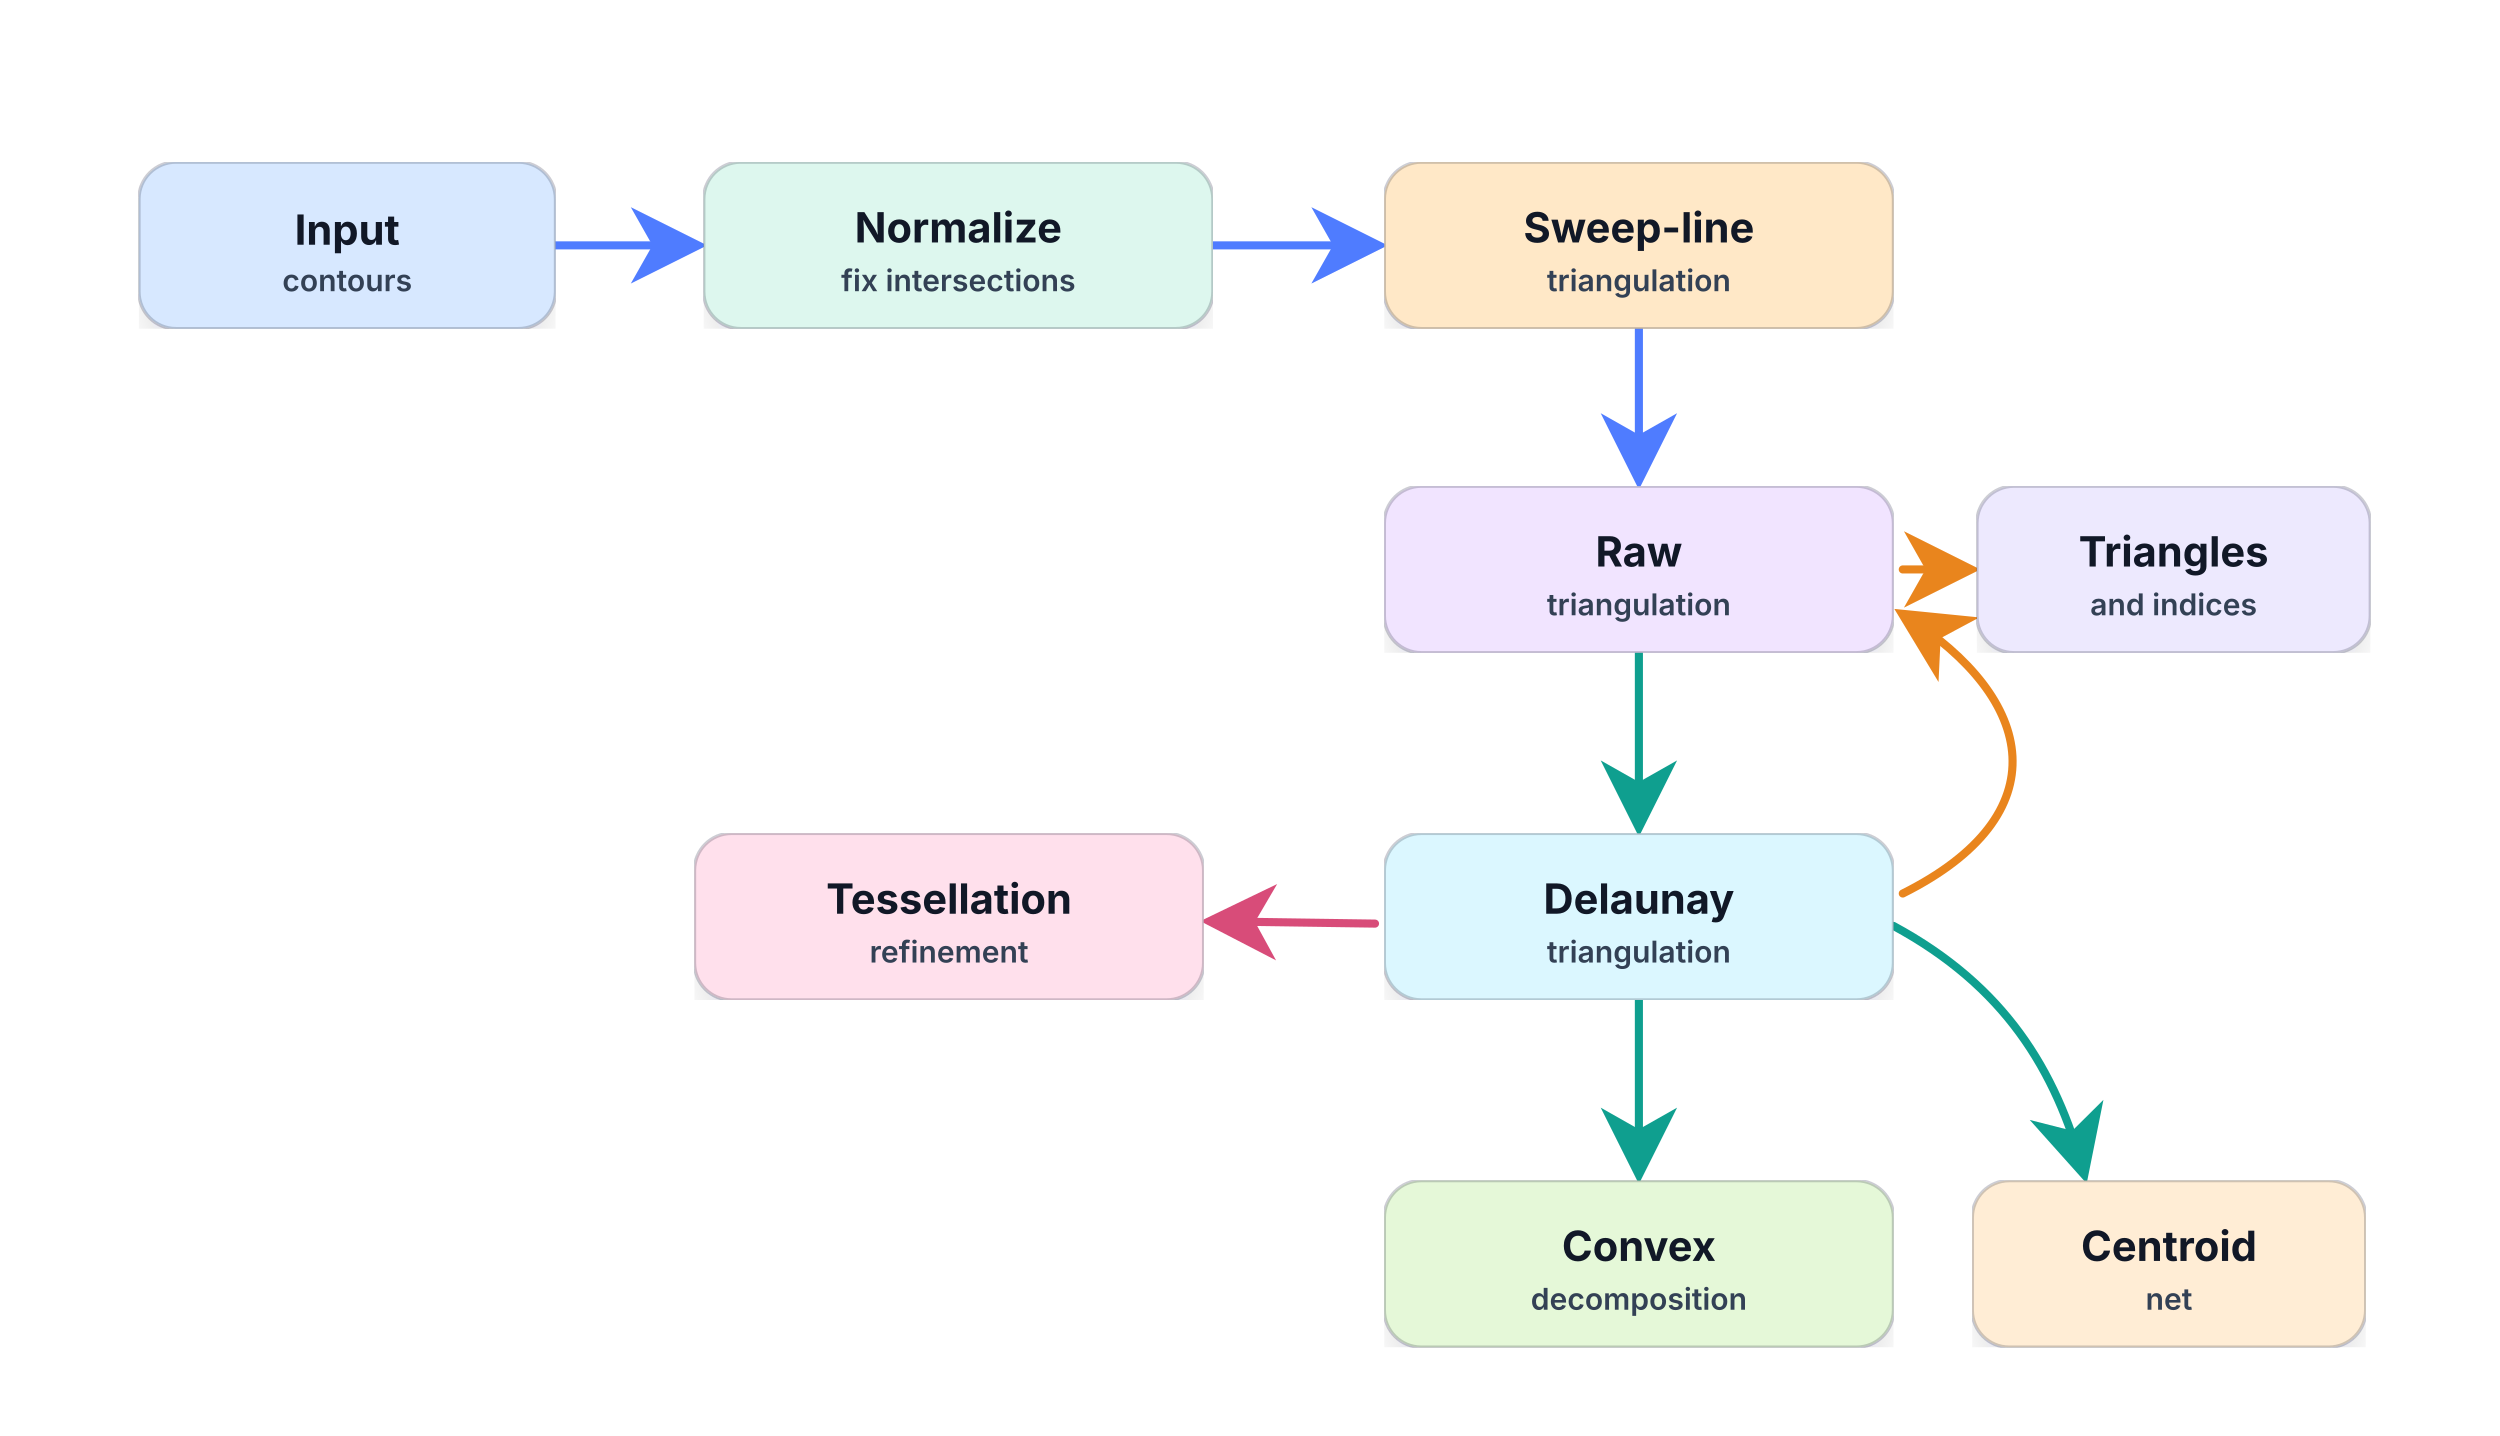
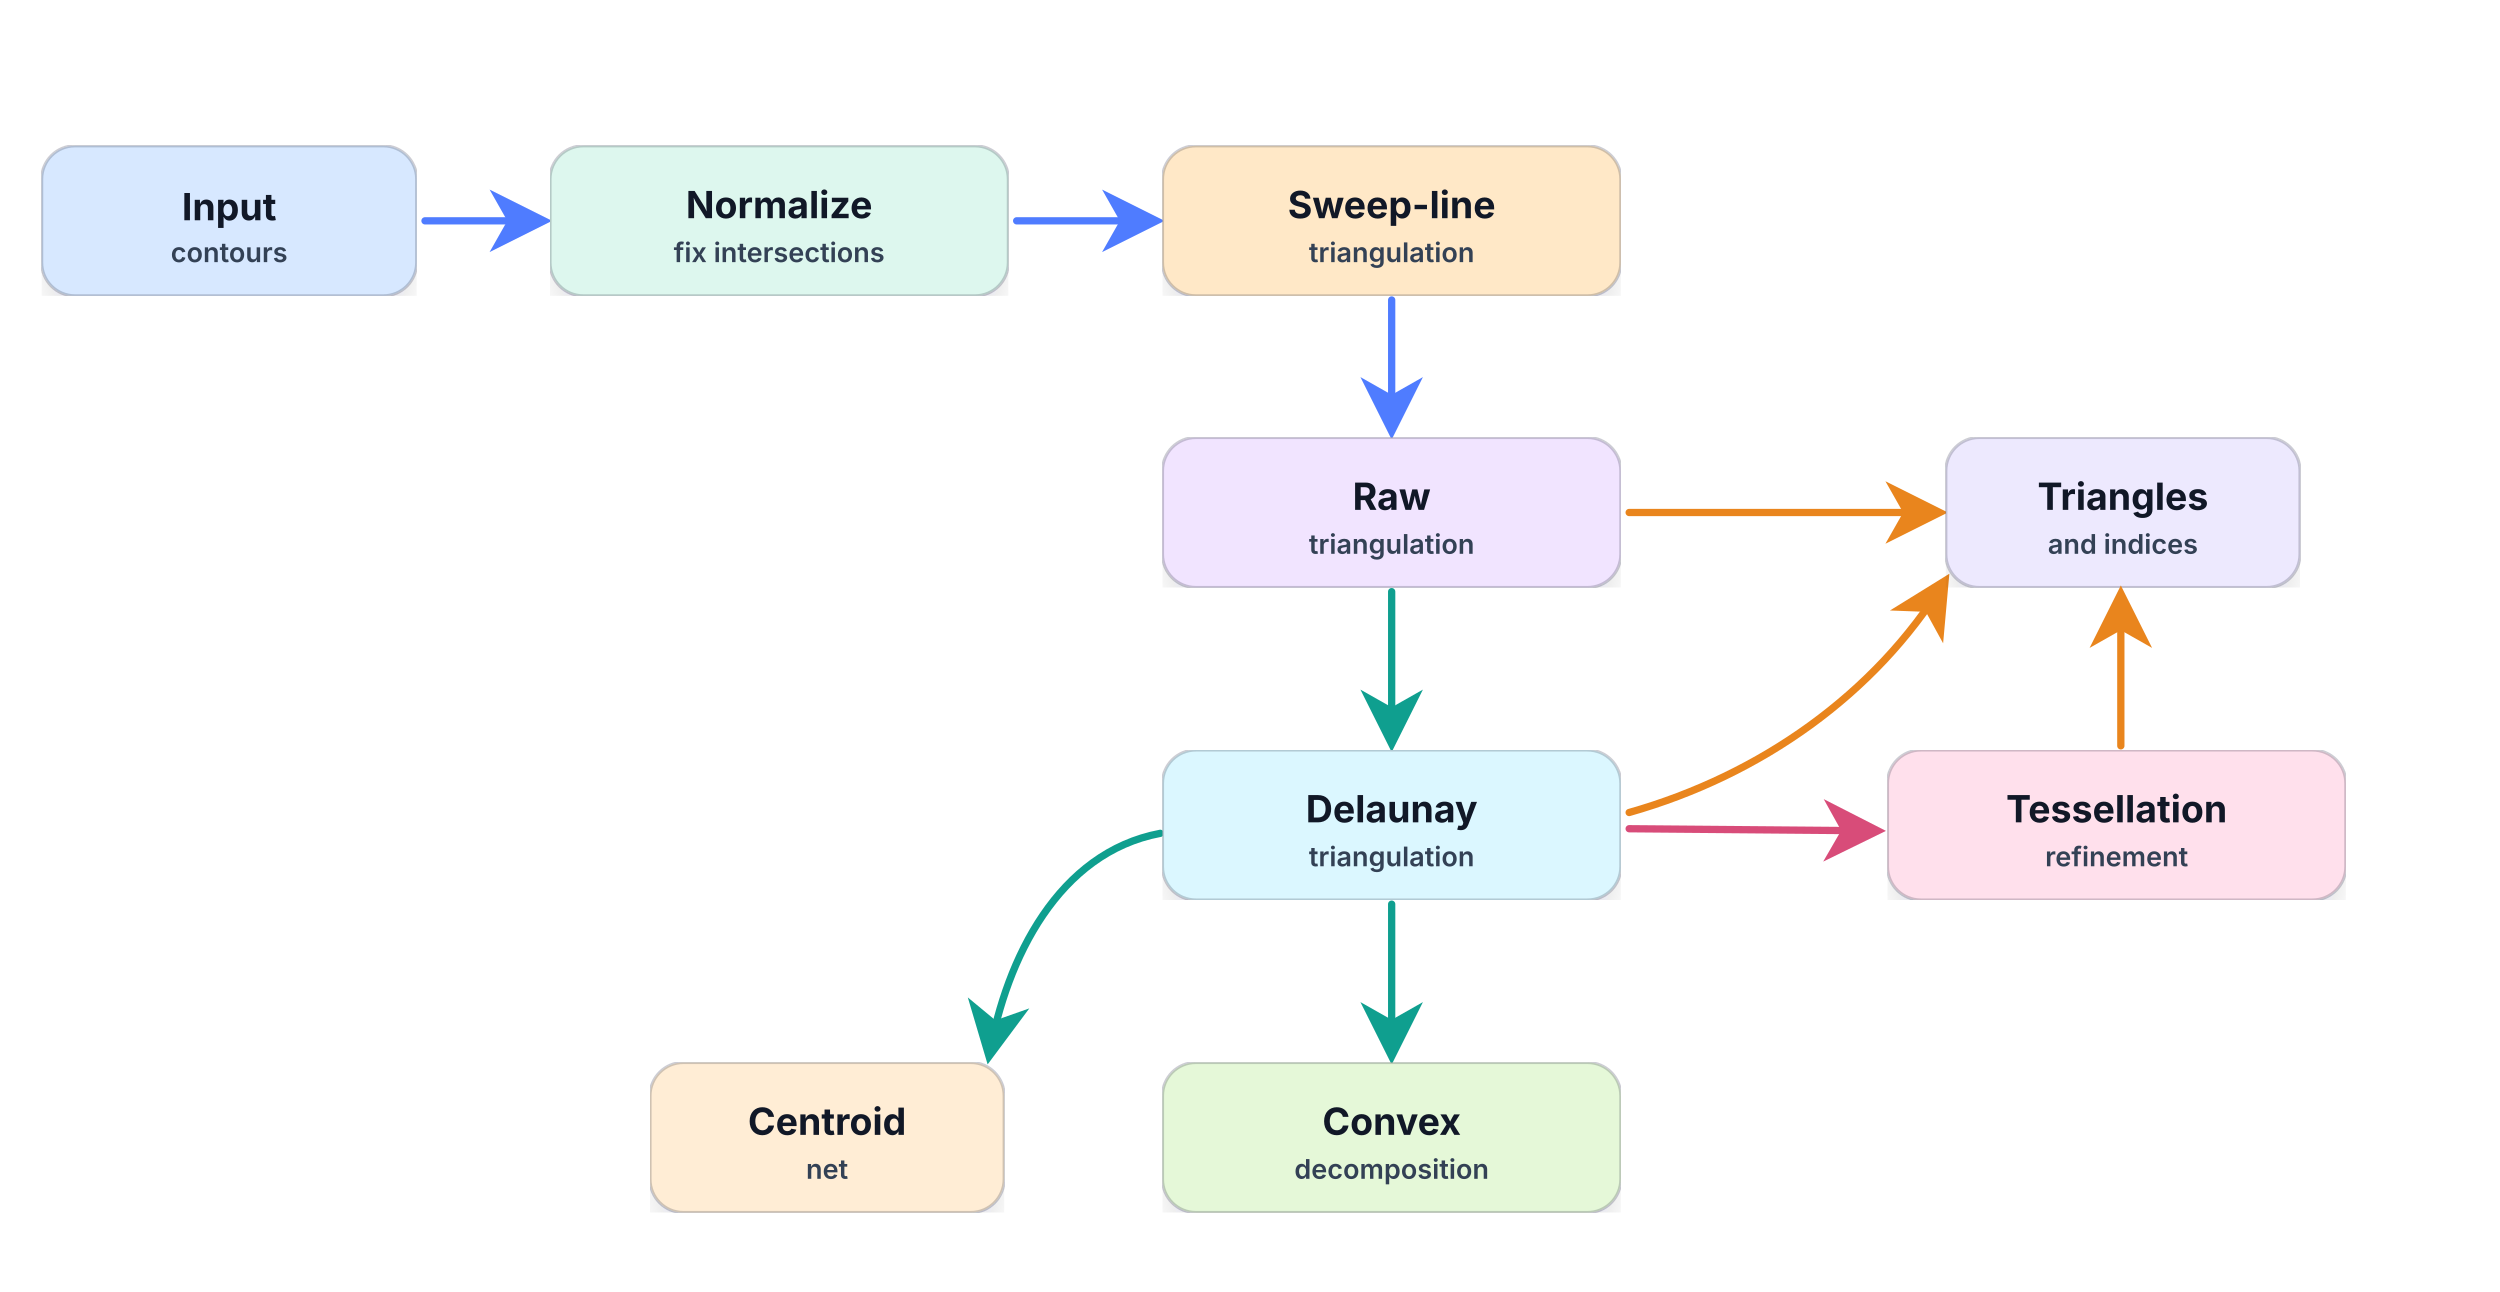
- <svg xmlns="http://www.w3.org/2000/svg" viewBox="0 0 1080 620" role="img" aria-labelledby="title desc" version="1.1" id="svg43" width="1080" height="620">
+ <svg xmlns="http://www.w3.org/2000/svg" viewBox="0 0 1200 620" role="img" aria-labelledby="title desc" version="1.1" id="svg43" width="1200" height="620">
  <defs id="defs4">
    <filter id="cardShadow" x="0" y="0" width="1" height="1" color-interpolation-filters="sRGB">
      <feDropShadow dx="0" dy="10" stdDeviation="10" flood-color="#111827" flood-opacity="0.14" />
    </filter>
-     <marker id="arrowBlue" viewBox="0 0 14 14" refX="11" refY="7" markerWidth="11" markerHeight="11" orient="auto-start-reverse">
+     <marker id="arrowBlue" viewBox="0 0 14 14" refX="11" refY="7" markerWidth="10" markerHeight="10" orient="auto-start-reverse">
      <path d="M 1,1 13,7 1,13 4.4,7 Z" fill="#4f7cff" id="path1" />
    </marker>
-     <marker id="arrowTeal" viewBox="0 0 14 14" refX="11" refY="7" markerWidth="11" markerHeight="11" orient="auto-start-reverse">
+     <marker id="arrowTeal" viewBox="0 0 14 14" refX="11" refY="7" markerWidth="10" markerHeight="10" orient="auto-start-reverse">
      <path d="M 1,1 13,7 1,13 4.4,7 Z" fill="#0f9f8f" id="path2" />
    </marker>
-     <marker id="arrowAmber" viewBox="0 0 14 14" refX="11" refY="7" markerWidth="11" markerHeight="11" orient="auto-start-reverse">
+     <marker id="arrowAmber" viewBox="0 0 14 14" refX="11" refY="7" markerWidth="10" markerHeight="10" orient="auto-start-reverse">
      <path d="M 1,1 13,7 1,13 4.4,7 Z" fill="#e9851d" id="path3" />
    </marker>
-     <marker id="arrowRose" viewBox="0 0 14 14" refX="11" refY="7" markerWidth="11" markerHeight="11" orient="auto-start-reverse">
+     <marker id="arrowRose" viewBox="0 0 14 14" refX="11" refY="7" markerWidth="10" markerHeight="10" orient="auto-start-reverse">
      <path d="M 1,1 13,7 1,13 4.4,7 Z" fill="#d84c79" id="path4" />
    </marker>
    <style id="style4">
      .node {
        filter: url(#cardShadow);
        stroke: rgba(15, 23, 42, 0.20);
        stroke-width: 1.5;
      }
      .node-title {
        fill: #111827;
        font: 700 18px ui-sans-serif, system-ui, -apple-system, BlinkMacSystemFont, "Segoe UI", sans-serif;
        text-anchor: middle;
        dominant-baseline: middle;
      }
      .node-subtitle {
        fill: #334155;
        font: 600 13px ui-sans-serif, system-ui, -apple-system, BlinkMacSystemFont, "Segoe UI", sans-serif;
        text-anchor: middle;
        dominant-baseline: middle;
      }
      .label {
        fill: #1f2937;
        font: 700 12px ui-sans-serif, system-ui, -apple-system, BlinkMacSystemFont, "Segoe UI", sans-serif;
        letter-spacing: 0;
        text-anchor: middle;
        dominant-baseline: middle;
      }
      .label-bg {
        fill: rgba(255, 255, 255, 0.92);
        stroke: rgba(15, 23, 42, 0.12);
      }
      .arrow {
        fill: none;
        stroke-linecap: round;
        stroke-linejoin: round;
        stroke-width: 3.5;
      }
      .blue { stroke: #4f7cff; }
      .teal { stroke: #0f9f8f; }
      .amber { stroke: #e9851d; }
      .rose { stroke: #d84c79; }
    </style>
  </defs>
-   <path class="arrow blue" marker-end="url(#arrowBlue)" d="m 240,106 h 60" id="path6" style="stroke-linecap:round;stroke-linejoin:miter;paint-order:markers stroke fill" />
-   <path class="arrow blue" marker-end="url(#arrowBlue)" d="m 524,106 h 70" id="path8" />
-   <path class="arrow blue" marker-end="url(#arrowBlue)" d="m 708,138 v 68" id="path10" />
-   <path class="arrow teal" marker-end="url(#arrowTeal)" d="m 708,278 v 78" id="path12" />
-   <path class="arrow amber" marker-end="url(#arrowAmber)" d="m 822,246 h 28" id="path14" />
-   <path class="arrow rose" marker-end="url(#arrowRose)" d="m 594,399 -70,-1" id="path16" />
-   <path class="arrow teal" marker-end="url(#arrowTeal)" d="m 708,428 v 78" id="path20" />
-   <path class="arrow teal" marker-end="url(#arrowTeal)" d="m 818,400 c 48,26 70,62 82,106" id="path22" />
-   <path class="arrow amber" marker-end="url(#arrowAmber)" d="m 822,386 c 68,-34 58.003,-84.002 1.003,-120.002" id="path24" />
-   <g transform="translate(60,70)" id="g27">
+   <path class="arrow blue" marker-end="url(#arrowBlue)" d="m 204,106 h 56" id="path6" style="stroke-linecap:round;stroke-linejoin:miter;paint-order:markers stroke fill" />
+   <path class="arrow blue" marker-end="url(#arrowBlue)" d="m 488,106 h 66" id="path8" />
+   <path class="arrow blue" marker-end="url(#arrowBlue)" d="m 668,144 v 62" id="path10" />
+   <path class="arrow teal" marker-end="url(#arrowTeal)" d="m 668,284 v 72" id="path12" />
+   <path class="arrow amber" marker-end="url(#arrowAmber)" d="M 782,246 H 930" id="path14" />
+   <path class="arrow rose" marker-end="url(#arrowRose)" d="m 782,397.786 118.251,1" id="path16" />
+   <path class="arrow teal" marker-end="url(#arrowTeal)" d="m 668,434 v 72" id="path20" />
+   <path class="arrow teal" marker-end="url(#arrowTeal)" d="m 556.933,400 c -48.957,9.246 -73.829,60.085 -82,106" id="path22" />
+   <path class="arrow amber" marker-end="url(#arrowAmber)" d="M 782,390 C 845.386,372.035 900.085,333.076 933.067,279.64" id="path24" />
+   <g transform="translate(20,70)" id="g27">
    <rect class="node" width="180" height="72" rx="16" fill="#d7e8ff" id="rect26" x="0" y="0" />
    <text class="node-title" x="90" y="29" id="text26" style="font-style:normal;font-variant:normal;font-weight:700;font-stretch:normal;font-size:18px;line-height:normal;font-family:ui-sans-serif, system-ui, '-apple-system', BlinkMacSystemFont, 'Segoe UI', sans-serif">Input</text>
    <text class="node-subtitle" x="90" y="51" id="text27" style="font-style:normal;font-variant:normal;font-weight:600;font-stretch:normal;font-size:13px;line-height:normal;font-family:ui-sans-serif, system-ui, '-apple-system', BlinkMacSystemFont, 'Segoe UI', sans-serif">contours</text>
  </g>
-   <g transform="translate(304,70)" id="g29">
+   <g transform="translate(264,70)" id="g29">
    <rect class="node" width="220" height="72" rx="16" fill="#ddf7ee" id="rect27" x="0" y="0" />
    <text class="node-title" x="110" y="28" id="text28" style="font-style:normal;font-variant:normal;font-weight:700;font-stretch:normal;font-size:18px;line-height:normal;font-family:ui-sans-serif, system-ui, '-apple-system', BlinkMacSystemFont, 'Segoe UI', sans-serif">Normalize</text>
    <text class="node-subtitle" x="110" y="51" id="text29" style="font-style:normal;font-variant:normal;font-weight:600;font-stretch:normal;font-size:13px;line-height:normal;font-family:ui-sans-serif, system-ui, '-apple-system', BlinkMacSystemFont, 'Segoe UI', sans-serif">fix intersections</text>
  </g>
-   <g transform="translate(598,70)" id="g31">
+   <g transform="translate(558,70)" id="g31">
    <rect class="node" width="220" height="72" rx="16" fill="#ffe8c7" id="rect29" x="0" y="0" />
    <text class="node-title" x="110" y="28" id="text30" style="font-style:normal;font-variant:normal;font-weight:700;font-stretch:normal;font-size:18px;line-height:normal;font-family:ui-sans-serif, system-ui, '-apple-system', BlinkMacSystemFont, 'Segoe UI', sans-serif">Sweep-line</text>
    <text class="node-subtitle" x="110" y="51" id="text31" style="font-style:normal;font-variant:normal;font-weight:600;font-stretch:normal;font-size:13px;line-height:normal;font-family:ui-sans-serif, system-ui, '-apple-system', BlinkMacSystemFont, 'Segoe UI', sans-serif">triangulation</text>
  </g>
-   <g transform="translate(598,210)" id="g33">
+   <g transform="translate(558,210)" id="g33">
    <rect class="node" width="220" height="72" rx="16" fill="#f1e4ff" id="rect31" x="0" y="0" />
    <text class="node-title" x="110" y="28" id="text32" style="font-style:normal;font-variant:normal;font-weight:700;font-stretch:normal;font-size:18px;line-height:normal;font-family:ui-sans-serif, system-ui, '-apple-system', BlinkMacSystemFont, 'Segoe UI', sans-serif">Raw</text>
    <text class="node-subtitle" x="110" y="51" id="text33" style="font-style:normal;font-variant:normal;font-weight:600;font-stretch:normal;font-size:13px;line-height:normal;font-family:ui-sans-serif, system-ui, '-apple-system', BlinkMacSystemFont, 'Segoe UI', sans-serif">triangulation</text>
  </g>
-   <g transform="translate(598,360)" id="g35">
+   <g transform="translate(558,360)" id="g35">
    <rect class="node" width="220" height="72" rx="16" fill="#dbf7ff" id="rect33" x="0" y="0" />
    <text class="node-title" x="110" y="28" id="text34" style="font-style:normal;font-variant:normal;font-weight:700;font-stretch:normal;font-size:18px;line-height:normal;font-family:ui-sans-serif, system-ui, '-apple-system', BlinkMacSystemFont, 'Segoe UI', sans-serif">Delaunay</text>
    <text class="node-subtitle" x="110" y="51" id="text35" style="font-style:normal;font-variant:normal;font-weight:600;font-stretch:normal;font-size:13px;line-height:normal;font-family:ui-sans-serif, system-ui, '-apple-system', BlinkMacSystemFont, 'Segoe UI', sans-serif">triangulation</text>
  </g>
-   <g transform="translate(300,360)" id="g37">
+   <g transform="translate(906,360)" id="g37">
    <rect class="node" width="220" height="72" rx="16" fill="#ffe0ec" id="rect35" x="0" y="0" />
    <text class="node-title" x="110" y="28" id="text36" style="font-style:normal;font-variant:normal;font-weight:700;font-stretch:normal;font-size:18px;line-height:normal;font-family:ui-sans-serif, system-ui, '-apple-system', BlinkMacSystemFont, 'Segoe UI', sans-serif">Tessellation</text>
    <text class="node-subtitle" x="110" y="51" id="text37" style="font-style:normal;font-variant:normal;font-weight:600;font-stretch:normal;font-size:13px;line-height:normal;font-family:ui-sans-serif, system-ui, '-apple-system', BlinkMacSystemFont, 'Segoe UI', sans-serif">refinement</text>
  </g>
-   <g transform="translate(598,510)" id="g39">
+   <g transform="translate(558,510)" id="g39">
    <rect class="node" width="220" height="72" rx="16" fill="#e5f8d8" id="rect37" x="0" y="0" />
    <text class="node-title" x="110" y="28" id="text38" style="font-style:normal;font-variant:normal;font-weight:700;font-stretch:normal;font-size:18px;line-height:normal;font-family:ui-sans-serif, system-ui, '-apple-system', BlinkMacSystemFont, 'Segoe UI', sans-serif">Convex</text>
    <text class="node-subtitle" x="110" y="51" id="text39" style="font-style:normal;font-variant:normal;font-weight:600;font-stretch:normal;font-size:13px;line-height:normal;font-family:ui-sans-serif, system-ui, '-apple-system', BlinkMacSystemFont, 'Segoe UI', sans-serif">decomposition</text>
  </g>
-   <g transform="translate(852,510)" id="g41">
+   <g transform="translate(312,510)" id="g41">
    <rect class="node" width="170" height="72" rx="16" fill="#ffedd5" id="rect39" x="0" y="0" />
    <text class="node-title" x="85" y="28" id="text40" style="font-style:normal;font-variant:normal;font-weight:700;font-stretch:normal;font-size:18px;line-height:normal;font-family:ui-sans-serif, system-ui, '-apple-system', BlinkMacSystemFont, 'Segoe UI', sans-serif">Centroid</text>
    <text class="node-subtitle" x="85" y="51" id="text41" style="font-style:normal;font-variant:normal;font-weight:600;font-stretch:normal;font-size:13px;line-height:normal;font-family:ui-sans-serif, system-ui, '-apple-system', BlinkMacSystemFont, 'Segoe UI', sans-serif">net</text>
  </g>
-   <g transform="translate(854,210)" id="g43">
+   <g transform="translate(934,210)" id="g43">
    <rect class="node" width="170" height="72" rx="16" fill="#ede9fe" id="rect41" x="0" y="0" />
    <text class="node-title" x="85" y="28" id="text42" style="font-style:normal;font-variant:normal;font-weight:700;font-stretch:normal;font-size:18px;line-height:normal;font-family:ui-sans-serif, system-ui, '-apple-system', BlinkMacSystemFont, 'Segoe UI', sans-serif">Triangles</text>
    <text class="node-subtitle" x="85" y="51" id="text43" style="font-style:normal;font-variant:normal;font-weight:600;font-stretch:normal;font-size:13px;line-height:normal;font-family:ui-sans-serif, system-ui, '-apple-system', BlinkMacSystemFont, 'Segoe UI', sans-serif">and indices</text>
  </g>
+   <path class="arrow amber" marker-end="url(#arrowAmber)" d="M 1018,358 V 286" id="path5" />
</svg>
